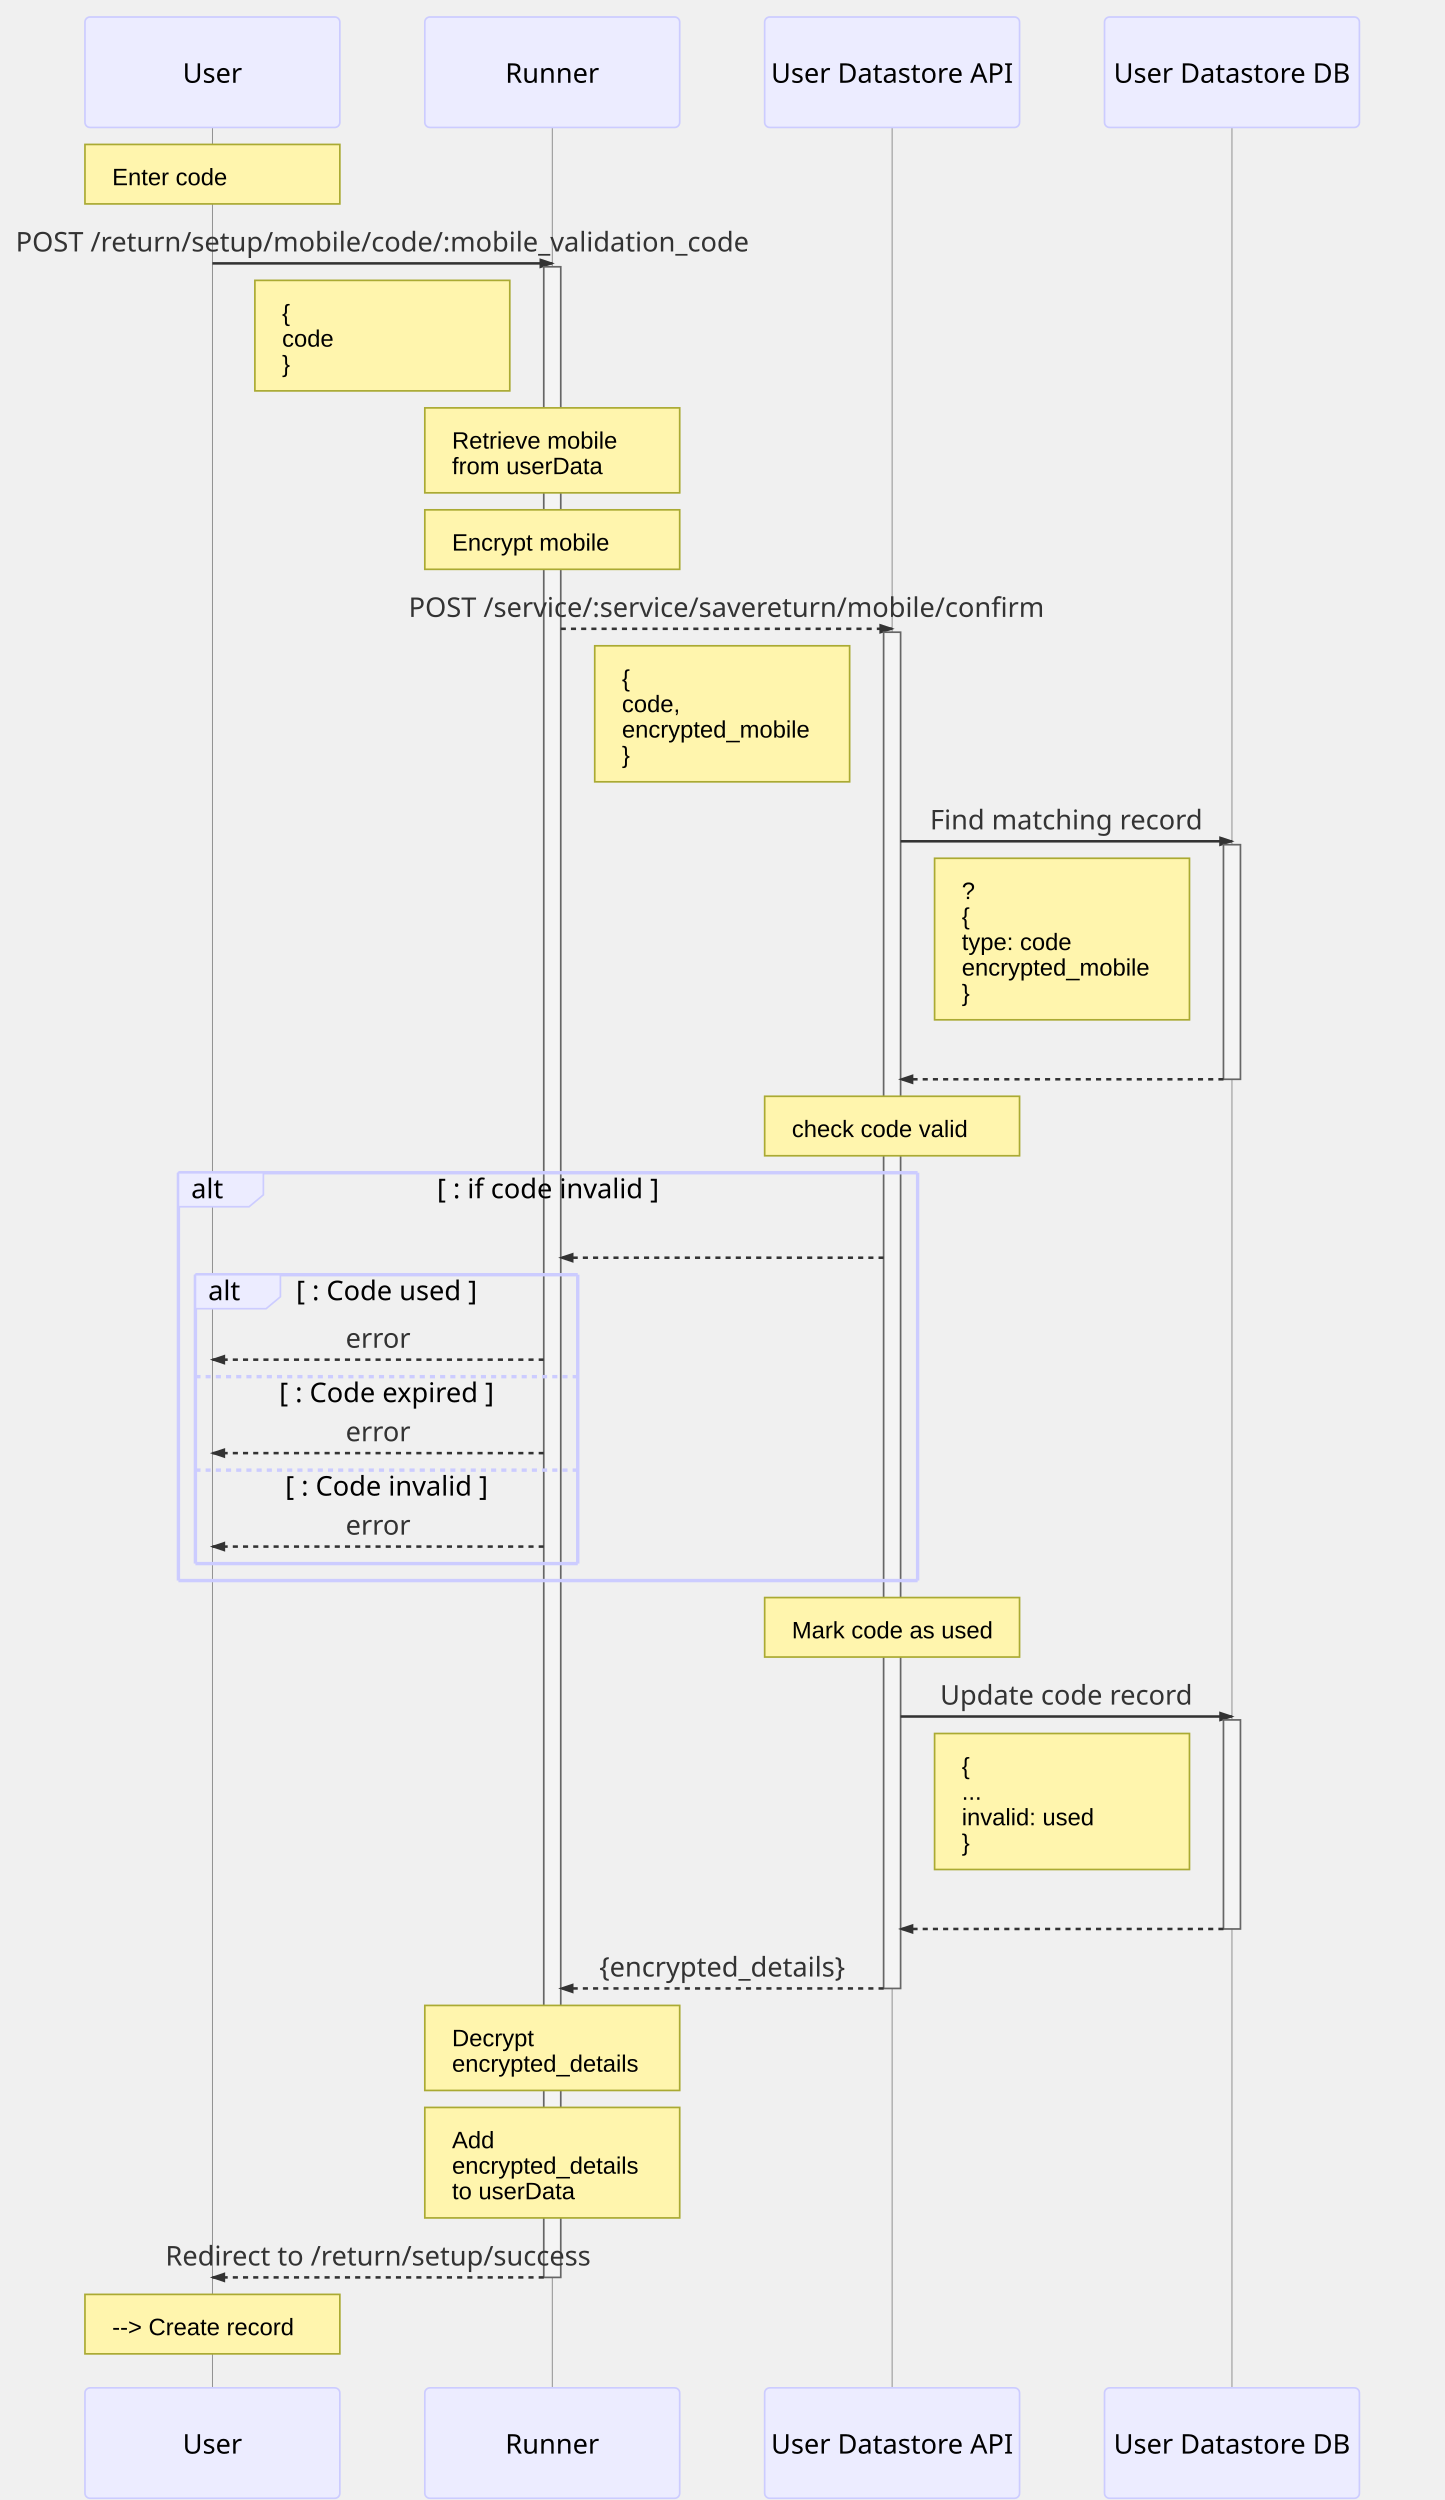
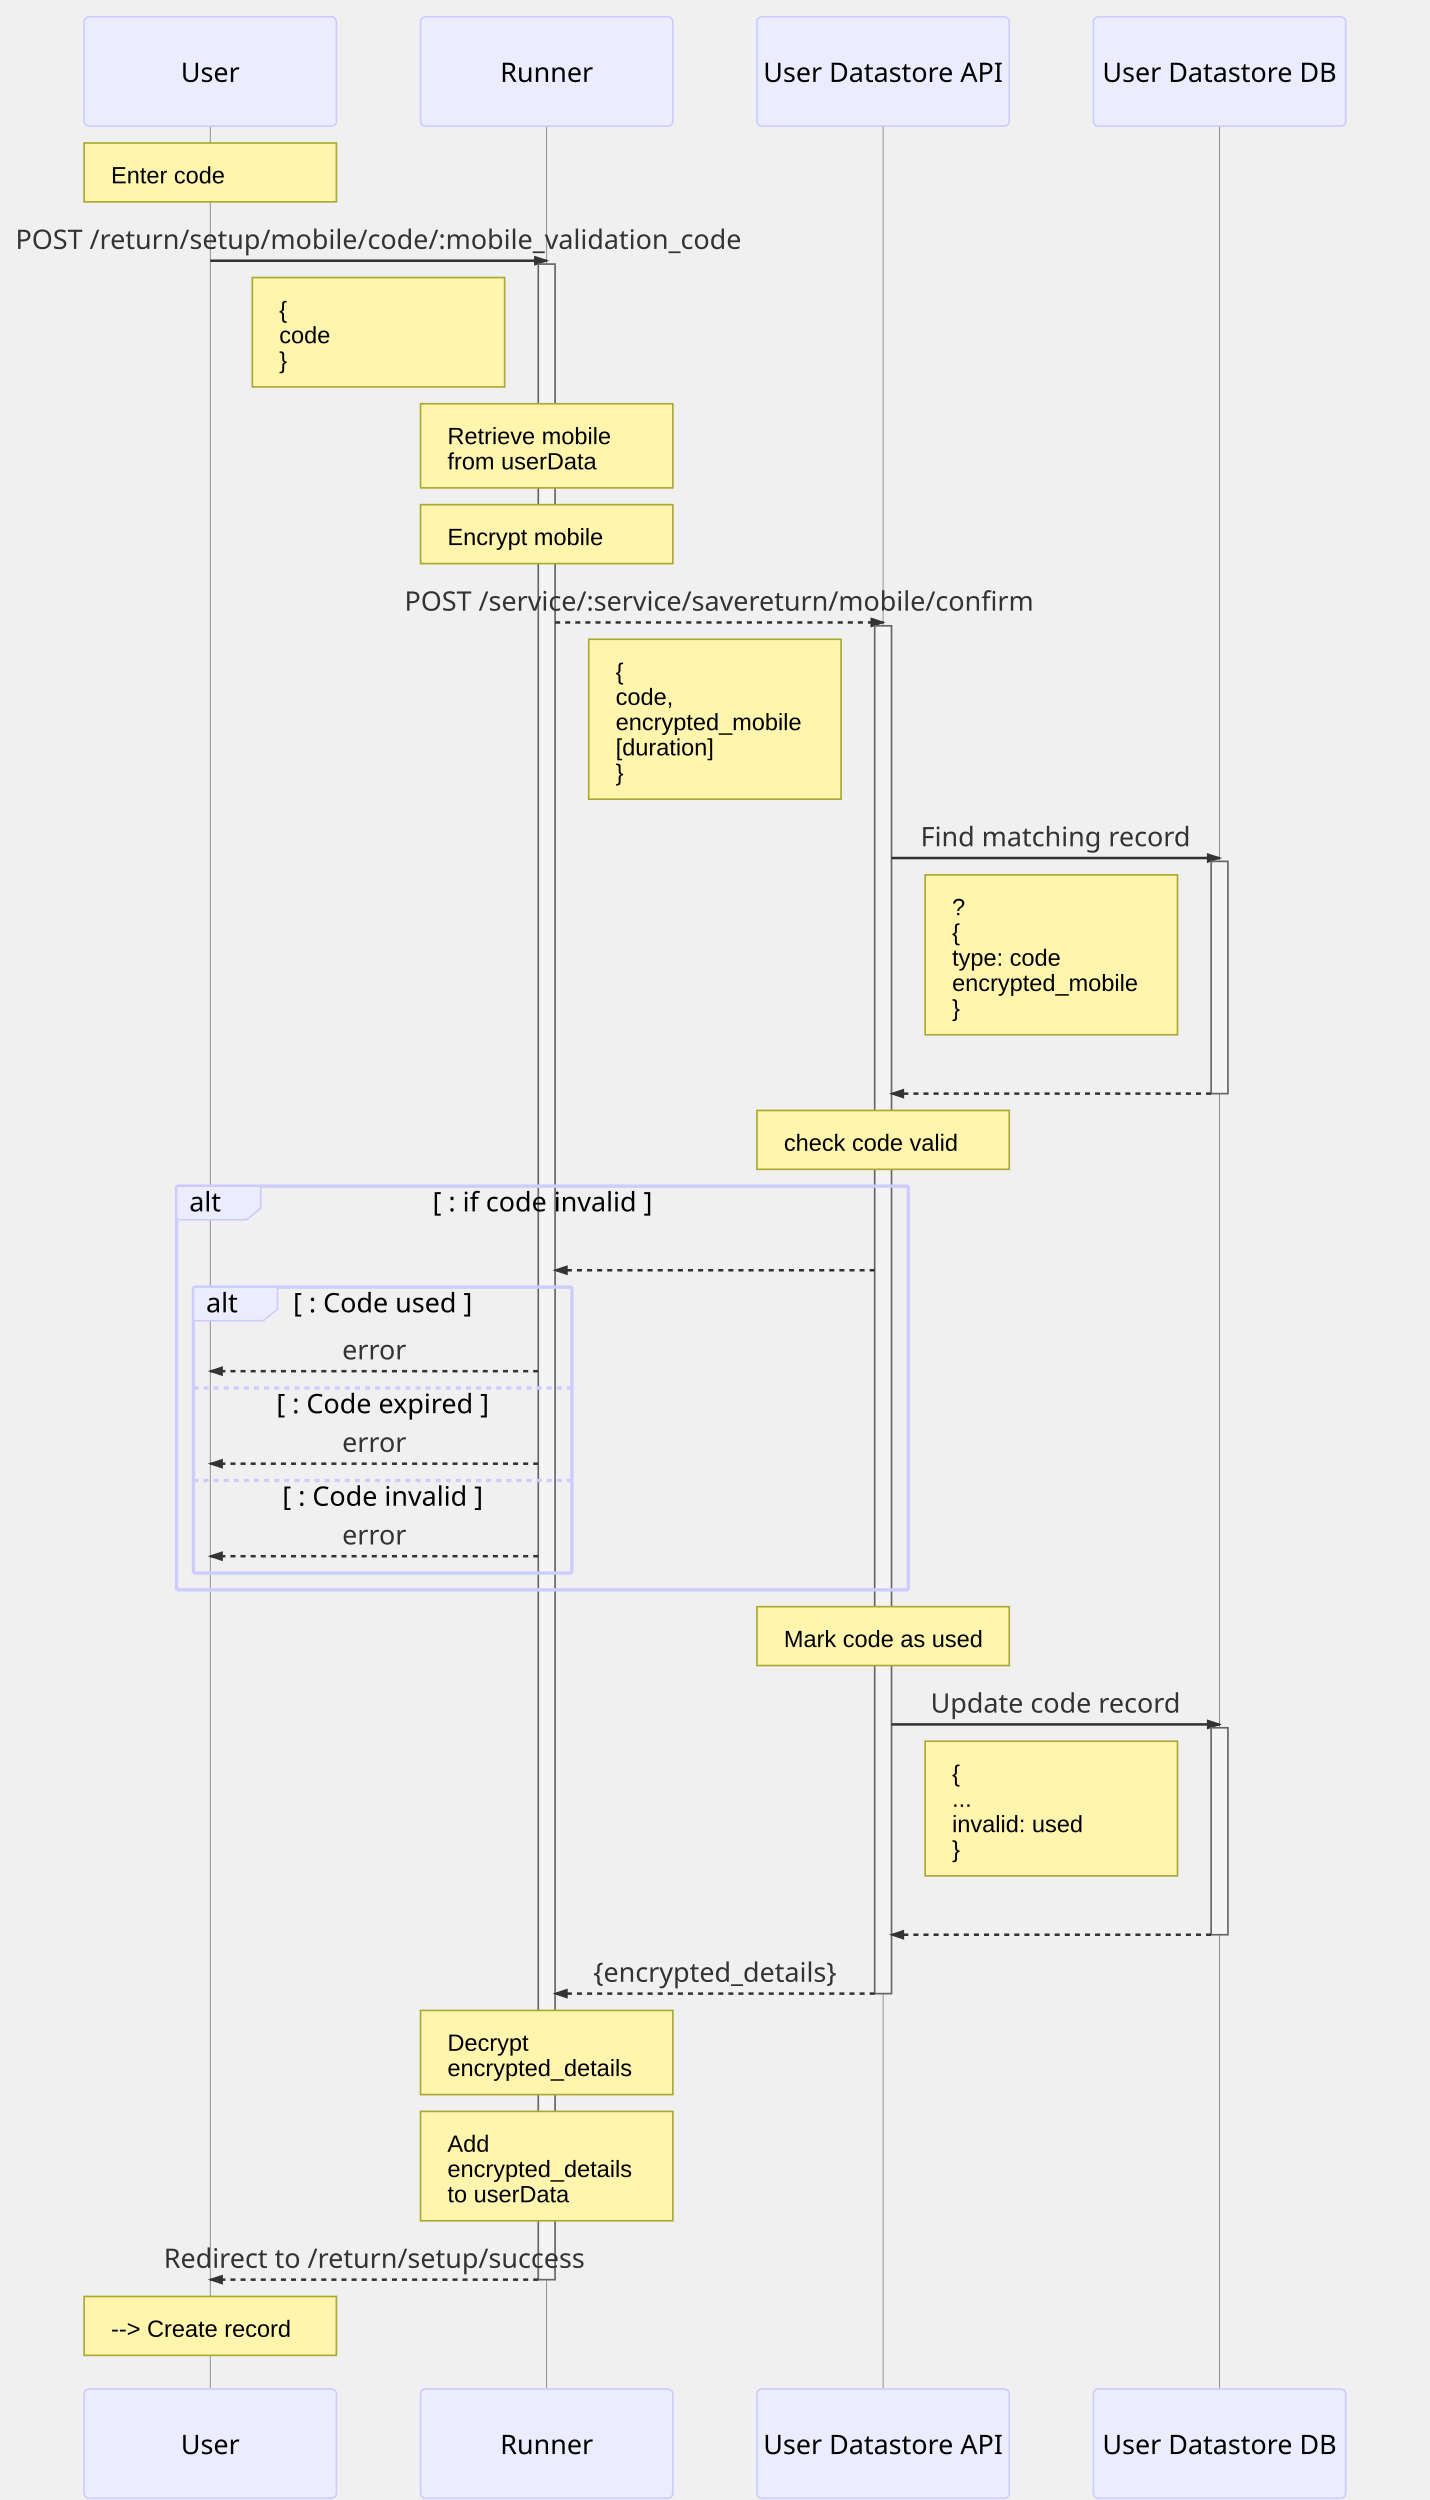
- <svg xmlns="http://www.w3.org/2000/svg" id="mermaid-1557232619707" width="100%" height="100%" style="max-width:850px;" viewBox="-50 -10 850 1471.234">
-   <style>#mermaid-1557232619707 .label{font-family:trebuchet ms,verdana,arial;color:#333}#mermaid-1557232619707 .node circle,#mermaid-1557232619707 .node ellipse,#mermaid-1557232619707 .node polygon,#mermaid-1557232619707 .node rect{fill:#ececff;stroke:#9370db;stroke-width:1px}#mermaid-1557232619707 .node.clickable{cursor:pointer}#mermaid-1557232619707 .arrowheadPath{fill:#333}#mermaid-1557232619707 .edgePath .path{stroke:#333;stroke-width:1.5px}#mermaid-1557232619707 .edgeLabel{background-color:#e8e8e8}#mermaid-1557232619707 .cluster rect{fill:#ffffde!important;stroke:#aa3!important;stroke-width:1px!important}#mermaid-1557232619707 .cluster text{fill:#333}#mermaid-1557232619707 div.mermaidTooltip{position:absolute;text-align:center;max-width:200px;padding:2px;font-family:trebuchet ms,verdana,arial;font-size:12px;background:#ffffde;border:1px solid #aa3;border-radius:2px;pointer-events:none;z-index:100}#mermaid-1557232619707 .actor{stroke:#ccf;fill:#ececff}#mermaid-1557232619707 text.actor{fill:#000;stroke:none}#mermaid-1557232619707 .actor-line{stroke:grey}#mermaid-1557232619707 .messageLine0{marker-end:"url(#arrowhead)"}#mermaid-1557232619707 .messageLine0,#mermaid-1557232619707 .messageLine1{stroke-width:1.5;stroke-dasharray:"2 2";stroke:#333}#mermaid-1557232619707 #arrowhead{fill:#333}#mermaid-1557232619707 #crosshead path{fill:#333!important;stroke:#333!important}#mermaid-1557232619707 .messageText{fill:#333;stroke:none}#mermaid-1557232619707 .labelBox{stroke:#ccf;fill:#ececff}#mermaid-1557232619707 .labelText,#mermaid-1557232619707 .loopText{fill:#000;stroke:none}#mermaid-1557232619707 .loopLine{stroke-width:2;stroke-dasharray:"2 2";marker-end:"url(#arrowhead)";stroke:#ccf}#mermaid-1557232619707 .note{stroke:#aa3;fill:#fff5ad}#mermaid-1557232619707 .noteText{fill:#000;stroke:none;font-family:trebuchet ms,verdana,arial;font-size:14px}#mermaid-1557232619707 .section{stroke:none;opacity:.2}#mermaid-1557232619707 .section0{fill:rgba(102,102,255,.49)}#mermaid-1557232619707 .section2{fill:#fff400}#mermaid-1557232619707 .section1,#mermaid-1557232619707 .section3{fill:#fff;opacity:.2}#mermaid-1557232619707 .sectionTitle0,#mermaid-1557232619707 .sectionTitle1,#mermaid-1557232619707 .sectionTitle2,#mermaid-1557232619707 .sectionTitle3{fill:#333}#mermaid-1557232619707 .sectionTitle{text-anchor:start;font-size:11px;text-height:14px}#mermaid-1557232619707 .grid .tick{stroke:#d3d3d3;opacity:.3;shape-rendering:crispEdges}#mermaid-1557232619707 .grid path{stroke-width:0}#mermaid-1557232619707 .today{fill:none;stroke:red;stroke-width:2px}#mermaid-1557232619707 .task{stroke-width:2}#mermaid-1557232619707 .taskText{text-anchor:middle;font-size:11px}#mermaid-1557232619707 .taskTextOutsideRight{fill:#000;text-anchor:start;font-size:11px}#mermaid-1557232619707 .taskTextOutsideLeft{fill:#000;text-anchor:end;font-size:11px}#mermaid-1557232619707 .taskText0,#mermaid-1557232619707 .taskText1,#mermaid-1557232619707 .taskText2,#mermaid-1557232619707 .taskText3{fill:#fff}#mermaid-1557232619707 .task0,#mermaid-1557232619707 .task1,#mermaid-1557232619707 .task2,#mermaid-1557232619707 .task3{fill:#8a90dd;stroke:#534fbc}#mermaid-1557232619707 .taskTextOutside0,#mermaid-1557232619707 .taskTextOutside1,#mermaid-1557232619707 .taskTextOutside2,#mermaid-1557232619707 .taskTextOutside3{fill:#000}#mermaid-1557232619707 .active0,#mermaid-1557232619707 .active1,#mermaid-1557232619707 .active2,#mermaid-1557232619707 .active3{fill:#bfc7ff;stroke:#534fbc}#mermaid-1557232619707 .activeText0,#mermaid-1557232619707 .activeText1,#mermaid-1557232619707 .activeText2,#mermaid-1557232619707 .activeText3{fill:#000!important}#mermaid-1557232619707 .done0,#mermaid-1557232619707 .done1,#mermaid-1557232619707 .done2,#mermaid-1557232619707 .done3{stroke:grey;fill:#d3d3d3;stroke-width:2}#mermaid-1557232619707 .doneText0,#mermaid-1557232619707 .doneText1,#mermaid-1557232619707 .doneText2,#mermaid-1557232619707 .doneText3{fill:#000!important}#mermaid-1557232619707 .crit0,#mermaid-1557232619707 .crit1,#mermaid-1557232619707 .crit2,#mermaid-1557232619707 .crit3{stroke:#f88;fill:red;stroke-width:2}#mermaid-1557232619707 .activeCrit0,#mermaid-1557232619707 .activeCrit1,#mermaid-1557232619707 .activeCrit2,#mermaid-1557232619707 .activeCrit3{stroke:#f88;fill:#bfc7ff;stroke-width:2}#mermaid-1557232619707 .doneCrit0,#mermaid-1557232619707 .doneCrit1,#mermaid-1557232619707 .doneCrit2,#mermaid-1557232619707 .doneCrit3{stroke:#f88;fill:#d3d3d3;stroke-width:2;cursor:pointer;shape-rendering:crispEdges}#mermaid-1557232619707 .activeCritText0,#mermaid-1557232619707 .activeCritText1,#mermaid-1557232619707 .activeCritText2,#mermaid-1557232619707 .activeCritText3,#mermaid-1557232619707 .doneCritText0,#mermaid-1557232619707 .doneCritText1,#mermaid-1557232619707 .doneCritText2,#mermaid-1557232619707 .doneCritText3{fill:#000!important}#mermaid-1557232619707 .titleText{text-anchor:middle;font-size:18px;fill:#000}#mermaid-1557232619707 g.classGroup text{fill:#9370db;stroke:none;font-family:trebuchet ms,verdana,arial;font-size:10px}#mermaid-1557232619707 g.classGroup rect{fill:#ececff;stroke:#9370db}#mermaid-1557232619707 g.classGroup line{stroke:#9370db;stroke-width:1}#mermaid-1557232619707 .classLabel .box{stroke:none;stroke-width:0;fill:#ececff;opacity:.5}#mermaid-1557232619707 .classLabel .label{fill:#9370db;font-size:10px}#mermaid-1557232619707 .relation{stroke:#9370db;stroke-width:1;fill:none}#mermaid-1557232619707 #compositionEnd,#mermaid-1557232619707 #compositionStart{fill:#9370db;stroke:#9370db;stroke-width:1}#mermaid-1557232619707 #aggregationEnd,#mermaid-1557232619707 #aggregationStart{fill:#ececff;stroke:#9370db;stroke-width:1}#mermaid-1557232619707 #dependencyEnd,#mermaid-1557232619707 #dependencyStart,#mermaid-1557232619707 #extensionEnd,#mermaid-1557232619707 #extensionStart{fill:#9370db;stroke:#9370db;stroke-width:1}#mermaid-1557232619707 .branch-label,#mermaid-1557232619707 .commit-id,#mermaid-1557232619707 .commit-msg{fill:#d3d3d3;color:#d3d3d3}</style>
-   <style>#mermaid-1557232619707 {
+ <svg xmlns="http://www.w3.org/2000/svg" id="mermaid-1557239138609" width="100%" height="100%" style="max-width:850px;" viewBox="-50 -10 850 1486.234">
+   <style>#mermaid-1557239138609 .label{font-family:trebuchet ms,verdana,arial;color:#333}#mermaid-1557239138609 .node circle,#mermaid-1557239138609 .node ellipse,#mermaid-1557239138609 .node polygon,#mermaid-1557239138609 .node rect{fill:#ececff;stroke:#9370db;stroke-width:1px}#mermaid-1557239138609 .node.clickable{cursor:pointer}#mermaid-1557239138609 .arrowheadPath{fill:#333}#mermaid-1557239138609 .edgePath .path{stroke:#333;stroke-width:1.5px}#mermaid-1557239138609 .edgeLabel{background-color:#e8e8e8}#mermaid-1557239138609 .cluster rect{fill:#ffffde!important;stroke:#aa3!important;stroke-width:1px!important}#mermaid-1557239138609 .cluster text{fill:#333}#mermaid-1557239138609 div.mermaidTooltip{position:absolute;text-align:center;max-width:200px;padding:2px;font-family:trebuchet ms,verdana,arial;font-size:12px;background:#ffffde;border:1px solid #aa3;border-radius:2px;pointer-events:none;z-index:100}#mermaid-1557239138609 .actor{stroke:#ccf;fill:#ececff}#mermaid-1557239138609 text.actor{fill:#000;stroke:none}#mermaid-1557239138609 .actor-line{stroke:grey}#mermaid-1557239138609 .messageLine0{marker-end:"url(#arrowhead)"}#mermaid-1557239138609 .messageLine0,#mermaid-1557239138609 .messageLine1{stroke-width:1.5;stroke-dasharray:"2 2";stroke:#333}#mermaid-1557239138609 #arrowhead{fill:#333}#mermaid-1557239138609 #crosshead path{fill:#333!important;stroke:#333!important}#mermaid-1557239138609 .messageText{fill:#333;stroke:none}#mermaid-1557239138609 .labelBox{stroke:#ccf;fill:#ececff}#mermaid-1557239138609 .labelText,#mermaid-1557239138609 .loopText{fill:#000;stroke:none}#mermaid-1557239138609 .loopLine{stroke-width:2;stroke-dasharray:"2 2";marker-end:"url(#arrowhead)";stroke:#ccf}#mermaid-1557239138609 .note{stroke:#aa3;fill:#fff5ad}#mermaid-1557239138609 .noteText{fill:#000;stroke:none;font-family:trebuchet ms,verdana,arial;font-size:14px}#mermaid-1557239138609 .section{stroke:none;opacity:.2}#mermaid-1557239138609 .section0{fill:rgba(102,102,255,.49)}#mermaid-1557239138609 .section2{fill:#fff400}#mermaid-1557239138609 .section1,#mermaid-1557239138609 .section3{fill:#fff;opacity:.2}#mermaid-1557239138609 .sectionTitle0,#mermaid-1557239138609 .sectionTitle1,#mermaid-1557239138609 .sectionTitle2,#mermaid-1557239138609 .sectionTitle3{fill:#333}#mermaid-1557239138609 .sectionTitle{text-anchor:start;font-size:11px;text-height:14px}#mermaid-1557239138609 .grid .tick{stroke:#d3d3d3;opacity:.3;shape-rendering:crispEdges}#mermaid-1557239138609 .grid path{stroke-width:0}#mermaid-1557239138609 .today{fill:none;stroke:red;stroke-width:2px}#mermaid-1557239138609 .task{stroke-width:2}#mermaid-1557239138609 .taskText{text-anchor:middle;font-size:11px}#mermaid-1557239138609 .taskTextOutsideRight{fill:#000;text-anchor:start;font-size:11px}#mermaid-1557239138609 .taskTextOutsideLeft{fill:#000;text-anchor:end;font-size:11px}#mermaid-1557239138609 .taskText0,#mermaid-1557239138609 .taskText1,#mermaid-1557239138609 .taskText2,#mermaid-1557239138609 .taskText3{fill:#fff}#mermaid-1557239138609 .task0,#mermaid-1557239138609 .task1,#mermaid-1557239138609 .task2,#mermaid-1557239138609 .task3{fill:#8a90dd;stroke:#534fbc}#mermaid-1557239138609 .taskTextOutside0,#mermaid-1557239138609 .taskTextOutside1,#mermaid-1557239138609 .taskTextOutside2,#mermaid-1557239138609 .taskTextOutside3{fill:#000}#mermaid-1557239138609 .active0,#mermaid-1557239138609 .active1,#mermaid-1557239138609 .active2,#mermaid-1557239138609 .active3{fill:#bfc7ff;stroke:#534fbc}#mermaid-1557239138609 .activeText0,#mermaid-1557239138609 .activeText1,#mermaid-1557239138609 .activeText2,#mermaid-1557239138609 .activeText3{fill:#000!important}#mermaid-1557239138609 .done0,#mermaid-1557239138609 .done1,#mermaid-1557239138609 .done2,#mermaid-1557239138609 .done3{stroke:grey;fill:#d3d3d3;stroke-width:2}#mermaid-1557239138609 .doneText0,#mermaid-1557239138609 .doneText1,#mermaid-1557239138609 .doneText2,#mermaid-1557239138609 .doneText3{fill:#000!important}#mermaid-1557239138609 .crit0,#mermaid-1557239138609 .crit1,#mermaid-1557239138609 .crit2,#mermaid-1557239138609 .crit3{stroke:#f88;fill:red;stroke-width:2}#mermaid-1557239138609 .activeCrit0,#mermaid-1557239138609 .activeCrit1,#mermaid-1557239138609 .activeCrit2,#mermaid-1557239138609 .activeCrit3{stroke:#f88;fill:#bfc7ff;stroke-width:2}#mermaid-1557239138609 .doneCrit0,#mermaid-1557239138609 .doneCrit1,#mermaid-1557239138609 .doneCrit2,#mermaid-1557239138609 .doneCrit3{stroke:#f88;fill:#d3d3d3;stroke-width:2;cursor:pointer;shape-rendering:crispEdges}#mermaid-1557239138609 .activeCritText0,#mermaid-1557239138609 .activeCritText1,#mermaid-1557239138609 .activeCritText2,#mermaid-1557239138609 .activeCritText3,#mermaid-1557239138609 .doneCritText0,#mermaid-1557239138609 .doneCritText1,#mermaid-1557239138609 .doneCritText2,#mermaid-1557239138609 .doneCritText3{fill:#000!important}#mermaid-1557239138609 .titleText{text-anchor:middle;font-size:18px;fill:#000}#mermaid-1557239138609 g.classGroup text{fill:#9370db;stroke:none;font-family:trebuchet ms,verdana,arial;font-size:10px}#mermaid-1557239138609 g.classGroup rect{fill:#ececff;stroke:#9370db}#mermaid-1557239138609 g.classGroup line{stroke:#9370db;stroke-width:1}#mermaid-1557239138609 .classLabel .box{stroke:none;stroke-width:0;fill:#ececff;opacity:.5}#mermaid-1557239138609 .classLabel .label{fill:#9370db;font-size:10px}#mermaid-1557239138609 .relation{stroke:#9370db;stroke-width:1;fill:none}#mermaid-1557239138609 #compositionEnd,#mermaid-1557239138609 #compositionStart{fill:#9370db;stroke:#9370db;stroke-width:1}#mermaid-1557239138609 #aggregationEnd,#mermaid-1557239138609 #aggregationStart{fill:#ececff;stroke:#9370db;stroke-width:1}#mermaid-1557239138609 #dependencyEnd,#mermaid-1557239138609 #dependencyStart,#mermaid-1557239138609 #extensionEnd,#mermaid-1557239138609 #extensionStart{fill:#9370db;stroke:#9370db;stroke-width:1}#mermaid-1557239138609 .branch-label,#mermaid-1557239138609 .commit-id,#mermaid-1557239138609 .commit-msg{fill:#d3d3d3;color:#d3d3d3}</style>
+   <style>#mermaid-1557239138609 {
    color: rgb(0, 0, 0);
    font: normal normal 400 normal 16px / normal nta;
  }</style>
  <defs>
    <style type="text/css">
  [object Promise]
  </style>
  </defs>
  <g />
  <g>
-     <line id="actor0" x1="75" y1="5" x2="75" y2="1460.234" class="actor-line" stroke-width="0.5px" stroke="#999" />
+     <line id="actor0" x1="75" y1="5" x2="75" y2="1475.234" class="actor-line" stroke-width="0.5px" stroke="#999" />
    <rect x="0" y="0" fill="#eaeaea" stroke="#666" width="150" height="65" rx="3" ry="3" class="actor" />
    <text x="75" y="32.5" dominant-baseline="central" alignment-baseline="central" class="actor" style="text-anchor: middle;">
      <tspan x="75" dy="0">User</tspan>
    </text>
  </g>
  <g>
-     <line id="actor1" x1="275" y1="5" x2="275" y2="1460.234" class="actor-line" stroke-width="0.5px" stroke="#999" />
+     <line id="actor1" x1="275" y1="5" x2="275" y2="1475.234" class="actor-line" stroke-width="0.5px" stroke="#999" />
    <rect x="200" y="0" fill="#eaeaea" stroke="#666" width="150" height="65" rx="3" ry="3" class="actor" />
    <text x="275" y="32.5" dominant-baseline="central" alignment-baseline="central" class="actor" style="text-anchor: middle;">
      <tspan x="275" dy="0">Runner</tspan>
    </text>
  </g>
  <g>
-     <line id="actor2" x1="475" y1="5" x2="475" y2="1460.234" class="actor-line" stroke-width="0.5px" stroke="#999" />
+     <line id="actor2" x1="475" y1="5" x2="475" y2="1475.234" class="actor-line" stroke-width="0.5px" stroke="#999" />
    <rect x="400" y="0" fill="#eaeaea" stroke="#666" width="150" height="65" rx="3" ry="3" class="actor" />
    <text x="475" y="32.5" dominant-baseline="central" alignment-baseline="central" class="actor" style="text-anchor: middle;">
      <tspan x="475" dy="0">User Datastore API</tspan>
    </text>
  </g>
  <g>
-     <line id="actor3" x1="675" y1="5" x2="675" y2="1460.234" class="actor-line" stroke-width="0.5px" stroke="#999" />
+     <line id="actor3" x1="675" y1="5" x2="675" y2="1475.234" class="actor-line" stroke-width="0.5px" stroke="#999" />
    <rect x="600" y="0" fill="#eaeaea" stroke="#666" width="150" height="65" rx="3" ry="3" class="actor" />
    <text x="675" y="32.5" dominant-baseline="central" alignment-baseline="central" class="actor" style="text-anchor: middle;">
      <tspan x="675" dy="0">User Datastore DB</tspan>
    </text>
  </g>
  <defs>
    <marker id="arrowhead" refX="5" refY="2" markerWidth="6" markerHeight="4" orient="auto">
      <path d="M 0,0 V 4 L6,2 Z" />
    </marker>
  </defs>
  <defs>
    <marker id="crosshead" markerWidth="15" markerHeight="8" orient="auto" refX="16" refY="4">
      <path fill="black" stroke="#000000" stroke-width="1px" d="M 9,2 V 6 L16,4 Z" style="stroke-dasharray: 0, 0;" />
      <path fill="none" stroke="#000000" stroke-width="1px" d="M 0,1 L 6,7 M 6,1 L 0,7" style="stroke-dasharray: 0, 0;" />
    </marker>
  </defs>
  <g>
    <rect x="0" y="75" fill="#EDF2AE" stroke="#666" width="150" height="35" rx="0" ry="0" class="note" />
    <text x="-4" y="99" fill="black" class="noteText">
      <tspan x="16" fill="black">Enter code</tspan>
    </text>
  </g>
  <g>
    <text x="175" y="138" class="messageText" style="text-anchor: middle;">POST /return/setup/mobile/code/:mobile_validation_code</text>
    <line x1="75" y1="145" x2="275" y2="145" class="messageLine0" stroke-width="2" stroke="black" marker-end="url(#arrowhead)" style="fill: none;" />
  </g>
  <g>
-     <rect x="270" y="147" fill="#f4f4f4" stroke="#666" width="10" height="1183.234" rx="0" ry="0" />
+     <rect x="270" y="147" fill="#f4f4f4" stroke="#666" width="10" height="1198.234" rx="0" ry="0" />
  </g>
  <g>
    <rect x="100" y="155" fill="#EDF2AE" stroke="#666" width="150" height="65.031" rx="0" ry="0" class="note" />
    <text x="96" y="179" fill="black" class="noteText">
      <tspan x="116" fill="black">{</tspan>
    </text>
    <text x="96" y="194.016" fill="black" class="noteText">
      <tspan x="116" fill="black">code</tspan>
    </text>
    <text x="96" y="209.016" fill="black" class="noteText">
      <tspan x="116" fill="black">}</tspan>
    </text>
  </g>
  <g>
    <rect x="200" y="230.031" fill="#EDF2AE" stroke="#666" width="150" height="50" rx="0" ry="0" class="note" />
    <text x="196" y="254.031" fill="black" class="noteText">
      <tspan x="216" fill="black">Retrieve mobile</tspan>
    </text>
    <text x="196" y="269.031" fill="black" class="noteText">
      <tspan x="216" fill="black">from userData</tspan>
    </text>
  </g>
  <g>
    <rect x="200" y="290.031" fill="#EDF2AE" stroke="#666" width="150" height="35.016" rx="0" ry="0" class="note" />
    <text x="196" y="314.031" fill="black" class="noteText">
      <tspan x="216" fill="black">Encrypt mobile</tspan>
    </text>
  </g>
  <g>
    <text x="377.5" y="353.047" class="messageText" style="text-anchor: middle;">POST /service/:service/savereturn/mobile/confirm</text>
    <line x1="280" y1="360.047" x2="475" y2="360.047" class="messageLine1" stroke-width="2" stroke="black" marker-end="url(#arrowhead)" style="stroke-dasharray: 3, 3; fill: none;" />
  </g>
  <g>
-     <rect x="470" y="362.047" fill="#f4f4f4" stroke="#666" width="10" height="798.141" rx="0" ry="0" />
-   </g>
-   <g>
-     <rect x="300" y="370.047" fill="#EDF2AE" stroke="#666" width="150" height="80.047" rx="0" ry="0" class="note" />
+     <rect x="470" y="362.047" fill="#f4f4f4" stroke="#666" width="10" height="813.141" rx="0" ry="0" />
+   </g>
+   <g>
+     <rect x="300" y="370.047" fill="#EDF2AE" stroke="#666" width="150" height="95.047" rx="0" ry="0" class="note" />
    <text x="296" y="394.047" fill="black" class="noteText">
      <tspan x="316" fill="black">{</tspan>
    </text>
    <text x="296" y="409.062" fill="black" class="noteText">
      <tspan x="316" fill="black">code,</tspan>
    </text>
    <text x="296" y="424.062" fill="black" class="noteText">
      <tspan x="316" fill="black">encrypted_mobile</tspan>
    </text>
    <text x="296" y="439.078" fill="black" class="noteText">
+       <tspan x="316" fill="black">[duration]</tspan>
+     </text>
+     <text x="296" y="454.078" fill="black" class="noteText">
      <tspan x="316" fill="black">}</tspan>
    </text>
  </g>
  <g>
-     <text x="577.5" y="478.094" class="messageText" style="text-anchor: middle;">Find matching record</text>
-     <line x1="480" y1="485.094" x2="675" y2="485.094" class="messageLine0" stroke-width="2" stroke="black" marker-end="url(#arrowhead)" style="fill: none;" />
-   </g>
-   <g>
-     <rect x="670" y="487.094" fill="#f4f4f4" stroke="#666" width="10" height="138.062" rx="0" ry="0" />
-   </g>
-   <g>
-     <rect x="500" y="495.094" fill="#EDF2AE" stroke="#666" width="150" height="95.062" rx="0" ry="0" class="note" />
-     <text x="496" y="519.094" fill="black" class="noteText">
+     <text x="577.5" y="493.094" class="messageText" style="text-anchor: middle;">Find matching record</text>
+     <line x1="480" y1="500.094" x2="675" y2="500.094" class="messageLine0" stroke-width="2" stroke="black" marker-end="url(#arrowhead)" style="fill: none;" />
+   </g>
+   <g>
+     <rect x="670" y="502.094" fill="#f4f4f4" stroke="#666" width="10" height="138.062" rx="0" ry="0" />
+   </g>
+   <g>
+     <rect x="500" y="510.094" fill="#EDF2AE" stroke="#666" width="150" height="95.062" rx="0" ry="0" class="note" />
+     <text x="496" y="534.094" fill="black" class="noteText">
      <tspan x="516" fill="black">? </tspan>
    </text>
-     <text x="496" y="534.094" fill="black" class="noteText">
+     <text x="496" y="549.094" fill="black" class="noteText">
      <tspan x="516" fill="black">{</tspan>
    </text>
-     <text x="496" y="549.109" fill="black" class="noteText">
+     <text x="496" y="564.109" fill="black" class="noteText">
      <tspan x="516" fill="black">type: code</tspan>
    </text>
-     <text x="496" y="564.125" fill="black" class="noteText">
+     <text x="496" y="579.125" fill="black" class="noteText">
      <tspan x="516" fill="black">encrypted_mobile</tspan>
    </text>
-     <text x="496" y="579.141" fill="black" class="noteText">
+     <text x="496" y="594.141" fill="black" class="noteText">
      <tspan x="516" fill="black">}</tspan>
    </text>
  </g>
  <g>
-     <text x="575" y="618.156" class="messageText" style="text-anchor: middle;" />
-     <line x1="670" y1="625.156" x2="480" y2="625.156" class="messageLine1" stroke-width="2" stroke="black" marker-end="url(#arrowhead)" style="stroke-dasharray: 3, 3; fill: none;" />
-   </g>
-   <g>
-     <rect x="400" y="635.156" fill="#EDF2AE" stroke="#666" width="150" height="35" rx="0" ry="0" class="note" />
-     <text x="396" y="659.156" fill="black" class="noteText">
+     <text x="575" y="633.156" class="messageText" style="text-anchor: middle;" />
+     <line x1="670" y1="640.156" x2="480" y2="640.156" class="messageLine1" stroke-width="2" stroke="black" marker-end="url(#arrowhead)" style="stroke-dasharray: 3, 3; fill: none;" />
+   </g>
+   <g>
+     <rect x="400" y="650.156" fill="#EDF2AE" stroke="#666" width="150" height="35" rx="0" ry="0" class="note" />
+     <text x="396" y="674.156" fill="black" class="noteText">
      <tspan x="416" fill="black">check code valid</tspan>
    </text>
  </g>
  <g>
-     <text x="375" y="723.156" class="messageText" style="text-anchor: middle;" />
-     <line x1="470" y1="730.156" x2="280" y2="730.156" class="messageLine1" stroke-width="2" stroke="black" marker-end="url(#arrowhead)" style="stroke-dasharray: 3, 3; fill: none;" />
-   </g>
-   <g>
-     <text x="172.5" y="783.156" class="messageText" style="text-anchor: middle;">error</text>
-     <line x1="270" y1="790.156" x2="75" y2="790.156" class="messageLine1" stroke-width="2" stroke="black" marker-end="url(#arrowhead)" style="stroke-dasharray: 3, 3; fill: none;" />
-   </g>
-   <g>
-     <text x="172.5" y="838.156" class="messageText" style="text-anchor: middle;">error</text>
-     <line x1="270" y1="845.156" x2="75" y2="845.156" class="messageLine1" stroke-width="2" stroke="black" marker-end="url(#arrowhead)" style="stroke-dasharray: 3, 3; fill: none;" />
-   </g>
-   <g>
-     <text x="172.5" y="893.156" class="messageText" style="text-anchor: middle;">error</text>
-     <line x1="270" y1="900.156" x2="75" y2="900.156" class="messageLine1" stroke-width="2" stroke="black" marker-end="url(#arrowhead)" style="stroke-dasharray: 3, 3; fill: none;" />
-   </g>
-   <g>
-     <line x1="65" y1="740.156" x2="290" y2="740.156" class="loopLine" />
-     <line x1="290" y1="740.156" x2="290" y2="910.156" class="loopLine" />
-     <line x1="65" y1="910.156" x2="290" y2="910.156" class="loopLine" />
-     <line x1="65" y1="740.156" x2="65" y2="910.156" class="loopLine" />
-     <line x1="65" y1="800.156" x2="290" y2="800.156" class="loopLine" style="stroke-dasharray: 3, 3;" />
-     <line x1="65" y1="855.156" x2="290" y2="855.156" class="loopLine" style="stroke-dasharray: 3, 3;" />
-     <polygon points="65,740.156 115,740.156 115,753.156 106.6,760.156 65,760.156" class="labelBox" />
-     <text x="72.5" y="755.156" fill="black" class="labelText">
+     <text x="375" y="738.156" class="messageText" style="text-anchor: middle;" />
+     <line x1="470" y1="745.156" x2="280" y2="745.156" class="messageLine1" stroke-width="2" stroke="black" marker-end="url(#arrowhead)" style="stroke-dasharray: 3, 3; fill: none;" />
+   </g>
+   <g>
+     <text x="172.5" y="798.156" class="messageText" style="text-anchor: middle;">error</text>
+     <line x1="270" y1="805.156" x2="75" y2="805.156" class="messageLine1" stroke-width="2" stroke="black" marker-end="url(#arrowhead)" style="stroke-dasharray: 3, 3; fill: none;" />
+   </g>
+   <g>
+     <text x="172.5" y="853.156" class="messageText" style="text-anchor: middle;">error</text>
+     <line x1="270" y1="860.156" x2="75" y2="860.156" class="messageLine1" stroke-width="2" stroke="black" marker-end="url(#arrowhead)" style="stroke-dasharray: 3, 3; fill: none;" />
+   </g>
+   <g>
+     <text x="172.5" y="908.156" class="messageText" style="text-anchor: middle;">error</text>
+     <line x1="270" y1="915.156" x2="75" y2="915.156" class="messageLine1" stroke-width="2" stroke="black" marker-end="url(#arrowhead)" style="stroke-dasharray: 3, 3; fill: none;" />
+   </g>
+   <g>
+     <line x1="65" y1="755.156" x2="290" y2="755.156" class="loopLine" />
+     <line x1="290" y1="755.156" x2="290" y2="925.156" class="loopLine" />
+     <line x1="65" y1="925.156" x2="290" y2="925.156" class="loopLine" />
+     <line x1="65" y1="755.156" x2="65" y2="925.156" class="loopLine" />
+     <line x1="65" y1="815.156" x2="290" y2="815.156" class="loopLine" style="stroke-dasharray: 3, 3;" />
+     <line x1="65" y1="870.156" x2="290" y2="870.156" class="loopLine" style="stroke-dasharray: 3, 3;" />
+     <polygon points="65,755.156 115,755.156 115,768.156 106.6,775.156 65,775.156" class="labelBox" />
+     <text x="72.5" y="770.156" fill="black" class="labelText">
      <tspan x="72.5" fill="black">alt</tspan>
    </text>
-     <text x="177.5" y="755.156" fill="black" class="loopText" style="text-anchor: middle;">
+     <text x="177.5" y="770.156" fill="black" class="loopText" style="text-anchor: middle;">
      <tspan x="177.5" fill="black">[ : Code used ]</tspan>
    </text>
-     <text x="177.5" y="815.156" fill="black" class="loopText" style="text-anchor: middle;">
+     <text x="177.5" y="830.156" fill="black" class="loopText" style="text-anchor: middle;">
      <tspan x="177.5" fill="black">[ : Code expired ]</tspan>
    </text>
-     <text x="177.5" y="870.156" fill="black" class="loopText" style="text-anchor: middle;">
+     <text x="177.5" y="885.156" fill="black" class="loopText" style="text-anchor: middle;">
      <tspan x="177.5" fill="black">[ : Code invalid ]</tspan>
    </text>
  </g>
  <g>
-     <line x1="55" y1="680.156" x2="490" y2="680.156" class="loopLine" />
-     <line x1="490" y1="680.156" x2="490" y2="920.156" class="loopLine" />
-     <line x1="55" y1="920.156" x2="490" y2="920.156" class="loopLine" />
-     <line x1="55" y1="680.156" x2="55" y2="920.156" class="loopLine" />
-     <polygon points="55,680.156 105,680.156 105,693.156 96.6,700.156 55,700.156" class="labelBox" />
-     <text x="62.5" y="695.156" fill="black" class="labelText">
+     <line x1="55" y1="695.156" x2="490" y2="695.156" class="loopLine" />
+     <line x1="490" y1="695.156" x2="490" y2="935.156" class="loopLine" />
+     <line x1="55" y1="935.156" x2="490" y2="935.156" class="loopLine" />
+     <line x1="55" y1="695.156" x2="55" y2="935.156" class="loopLine" />
+     <polygon points="55,695.156 105,695.156 105,708.156 96.6,715.156 55,715.156" class="labelBox" />
+     <text x="62.5" y="710.156" fill="black" class="labelText">
      <tspan x="62.5" fill="black">alt</tspan>
    </text>
-     <text x="272.5" y="695.156" fill="black" class="loopText" style="text-anchor: middle;">
+     <text x="272.5" y="710.156" fill="black" class="loopText" style="text-anchor: middle;">
      <tspan x="272.5" fill="black">[ : if code invalid ]</tspan>
    </text>
  </g>
  <g>
-     <rect x="400" y="930.156" fill="#EDF2AE" stroke="#666" width="150" height="35" rx="0" ry="0" class="note" />
-     <text x="396" y="954.156" fill="black" class="noteText">
+     <rect x="400" y="945.156" fill="#EDF2AE" stroke="#666" width="150" height="35" rx="0" ry="0" class="note" />
+     <text x="396" y="969.156" fill="black" class="noteText">
      <tspan x="416" fill="black">Mark code as used</tspan>
    </text>
  </g>
  <g>
-     <text x="577.5" y="993.156" class="messageText" style="text-anchor: middle;">Update code record</text>
-     <line x1="480" y1="1000.156" x2="675" y2="1000.156" class="messageLine0" stroke-width="2" stroke="black" marker-end="url(#arrowhead)" style="fill: none;" />
-   </g>
-   <g>
-     <rect x="670" y="1002.156" fill="#f4f4f4" stroke="#666" width="10" height="123.031" rx="0" ry="0" />
-   </g>
-   <g>
-     <rect x="500" y="1010.156" fill="#EDF2AE" stroke="#666" width="150" height="80.031" rx="0" ry="0" class="note" />
-     <text x="496" y="1034.156" fill="black" class="noteText">
+     <text x="577.5" y="1008.156" class="messageText" style="text-anchor: middle;">Update code record</text>
+     <line x1="480" y1="1015.156" x2="675" y2="1015.156" class="messageLine0" stroke-width="2" stroke="black" marker-end="url(#arrowhead)" style="fill: none;" />
+   </g>
+   <g>
+     <rect x="670" y="1017.156" fill="#f4f4f4" stroke="#666" width="10" height="123.031" rx="0" ry="0" />
+   </g>
+   <g>
+     <rect x="500" y="1025.156" fill="#EDF2AE" stroke="#666" width="150" height="80.031" rx="0" ry="0" class="note" />
+     <text x="496" y="1049.156" fill="black" class="noteText">
      <tspan x="516" fill="black">{</tspan>
    </text>
-     <text x="496" y="1049.172" fill="black" class="noteText">
+     <text x="496" y="1064.172" fill="black" class="noteText">
      <tspan x="516" fill="black">...</tspan>
    </text>
-     <text x="496" y="1064.172" fill="black" class="noteText">
+     <text x="496" y="1079.172" fill="black" class="noteText">
      <tspan x="516" fill="black">invalid: used</tspan>
    </text>
-     <text x="496" y="1079.172" fill="black" class="noteText">
+     <text x="496" y="1094.172" fill="black" class="noteText">
      <tspan x="516" fill="black">}</tspan>
    </text>
  </g>
  <g>
-     <text x="575" y="1118.188" class="messageText" style="text-anchor: middle;" />
-     <line x1="670" y1="1125.188" x2="480" y2="1125.188" class="messageLine1" stroke-width="2" stroke="black" marker-end="url(#arrowhead)" style="stroke-dasharray: 3, 3; fill: none;" />
-   </g>
-   <g>
-     <text x="375" y="1153.188" class="messageText" style="text-anchor: middle;">{encrypted_details}</text>
-     <line x1="470" y1="1160.188" x2="280" y2="1160.188" class="messageLine1" stroke-width="2" stroke="black" marker-end="url(#arrowhead)" style="stroke-dasharray: 3, 3; fill: none;" />
-   </g>
-   <g>
-     <rect x="200" y="1170.188" fill="#EDF2AE" stroke="#666" width="150" height="50.031" rx="0" ry="0" class="note" />
-     <text x="196" y="1194.188" fill="black" class="noteText">
+     <text x="575" y="1133.188" class="messageText" style="text-anchor: middle;" />
+     <line x1="670" y1="1140.188" x2="480" y2="1140.188" class="messageLine1" stroke-width="2" stroke="black" marker-end="url(#arrowhead)" style="stroke-dasharray: 3, 3; fill: none;" />
+   </g>
+   <g>
+     <text x="375" y="1168.188" class="messageText" style="text-anchor: middle;">{encrypted_details}</text>
+     <line x1="470" y1="1175.188" x2="280" y2="1175.188" class="messageLine1" stroke-width="2" stroke="black" marker-end="url(#arrowhead)" style="stroke-dasharray: 3, 3; fill: none;" />
+   </g>
+   <g>
+     <rect x="200" y="1185.188" fill="#EDF2AE" stroke="#666" width="150" height="50.031" rx="0" ry="0" class="note" />
+     <text x="196" y="1209.188" fill="black" class="noteText">
      <tspan x="216" fill="black">Decrypt </tspan>
    </text>
-     <text x="196" y="1209.203" fill="black" class="noteText">
+     <text x="196" y="1224.203" fill="black" class="noteText">
      <tspan x="216" fill="black">encrypted_details</tspan>
    </text>
  </g>
  <g>
-     <rect x="200" y="1230.219" fill="#EDF2AE" stroke="#666" width="150" height="65.016" rx="0" ry="0" class="note" />
-     <text x="196" y="1254.219" fill="black" class="noteText">
+     <rect x="200" y="1245.219" fill="#EDF2AE" stroke="#666" width="150" height="65.016" rx="0" ry="0" class="note" />
+     <text x="196" y="1269.219" fill="black" class="noteText">
      <tspan x="216" fill="black">Add </tspan>
    </text>
-     <text x="196" y="1269.219" fill="black" class="noteText">
+     <text x="196" y="1284.219" fill="black" class="noteText">
      <tspan x="216" fill="black">encrypted_details</tspan>
    </text>
-     <text x="196" y="1284.234" fill="black" class="noteText">
+     <text x="196" y="1299.234" fill="black" class="noteText">
      <tspan x="216" fill="black">to userData</tspan>
    </text>
  </g>
  <g>
-     <text x="172.5" y="1323.234" class="messageText" style="text-anchor: middle;">Redirect to /return/setup/success</text>
-     <line x1="270" y1="1330.234" x2="75" y2="1330.234" class="messageLine1" stroke-width="2" stroke="black" marker-end="url(#arrowhead)" style="stroke-dasharray: 3, 3; fill: none;" />
-   </g>
-   <g>
-     <rect x="0" y="1340.234" fill="#EDF2AE" stroke="#666" width="150" height="35" rx="0" ry="0" class="note" />
-     <text x="-4" y="1364.234" fill="black" class="noteText">
+     <text x="172.5" y="1338.234" class="messageText" style="text-anchor: middle;">Redirect to /return/setup/success</text>
+     <line x1="270" y1="1345.234" x2="75" y2="1345.234" class="messageLine1" stroke-width="2" stroke="black" marker-end="url(#arrowhead)" style="stroke-dasharray: 3, 3; fill: none;" />
+   </g>
+   <g>
+     <rect x="0" y="1355.234" fill="#EDF2AE" stroke="#666" width="150" height="35" rx="0" ry="0" class="note" />
+     <text x="-4" y="1379.234" fill="black" class="noteText">
      <tspan x="16" fill="black">--&gt; Create record</tspan>
    </text>
  </g>
  <g>
-     <rect x="0" y="1395.234" fill="#eaeaea" stroke="#666" width="150" height="65" rx="3" ry="3" class="actor" />
-     <text x="75" y="1427.734" dominant-baseline="central" alignment-baseline="central" class="actor" style="text-anchor: middle;">
+     <rect x="0" y="1410.234" fill="#eaeaea" stroke="#666" width="150" height="65" rx="3" ry="3" class="actor" />
+     <text x="75" y="1442.734" dominant-baseline="central" alignment-baseline="central" class="actor" style="text-anchor: middle;">
      <tspan x="75" dy="0">User</tspan>
    </text>
  </g>
  <g>
-     <rect x="200" y="1395.234" fill="#eaeaea" stroke="#666" width="150" height="65" rx="3" ry="3" class="actor" />
-     <text x="275" y="1427.734" dominant-baseline="central" alignment-baseline="central" class="actor" style="text-anchor: middle;">
+     <rect x="200" y="1410.234" fill="#eaeaea" stroke="#666" width="150" height="65" rx="3" ry="3" class="actor" />
+     <text x="275" y="1442.734" dominant-baseline="central" alignment-baseline="central" class="actor" style="text-anchor: middle;">
      <tspan x="275" dy="0">Runner</tspan>
    </text>
  </g>
  <g>
-     <rect x="400" y="1395.234" fill="#eaeaea" stroke="#666" width="150" height="65" rx="3" ry="3" class="actor" />
-     <text x="475" y="1427.734" dominant-baseline="central" alignment-baseline="central" class="actor" style="text-anchor: middle;">
+     <rect x="400" y="1410.234" fill="#eaeaea" stroke="#666" width="150" height="65" rx="3" ry="3" class="actor" />
+     <text x="475" y="1442.734" dominant-baseline="central" alignment-baseline="central" class="actor" style="text-anchor: middle;">
      <tspan x="475" dy="0">User Datastore API</tspan>
    </text>
  </g>
  <g>
-     <rect x="600" y="1395.234" fill="#eaeaea" stroke="#666" width="150" height="65" rx="3" ry="3" class="actor" />
-     <text x="675" y="1427.734" dominant-baseline="central" alignment-baseline="central" class="actor" style="text-anchor: middle;">
+     <rect x="600" y="1410.234" fill="#eaeaea" stroke="#666" width="150" height="65" rx="3" ry="3" class="actor" />
+     <text x="675" y="1442.734" dominant-baseline="central" alignment-baseline="central" class="actor" style="text-anchor: middle;">
      <tspan x="675" dy="0">User Datastore DB</tspan>
    </text>
  </g>
</svg>
